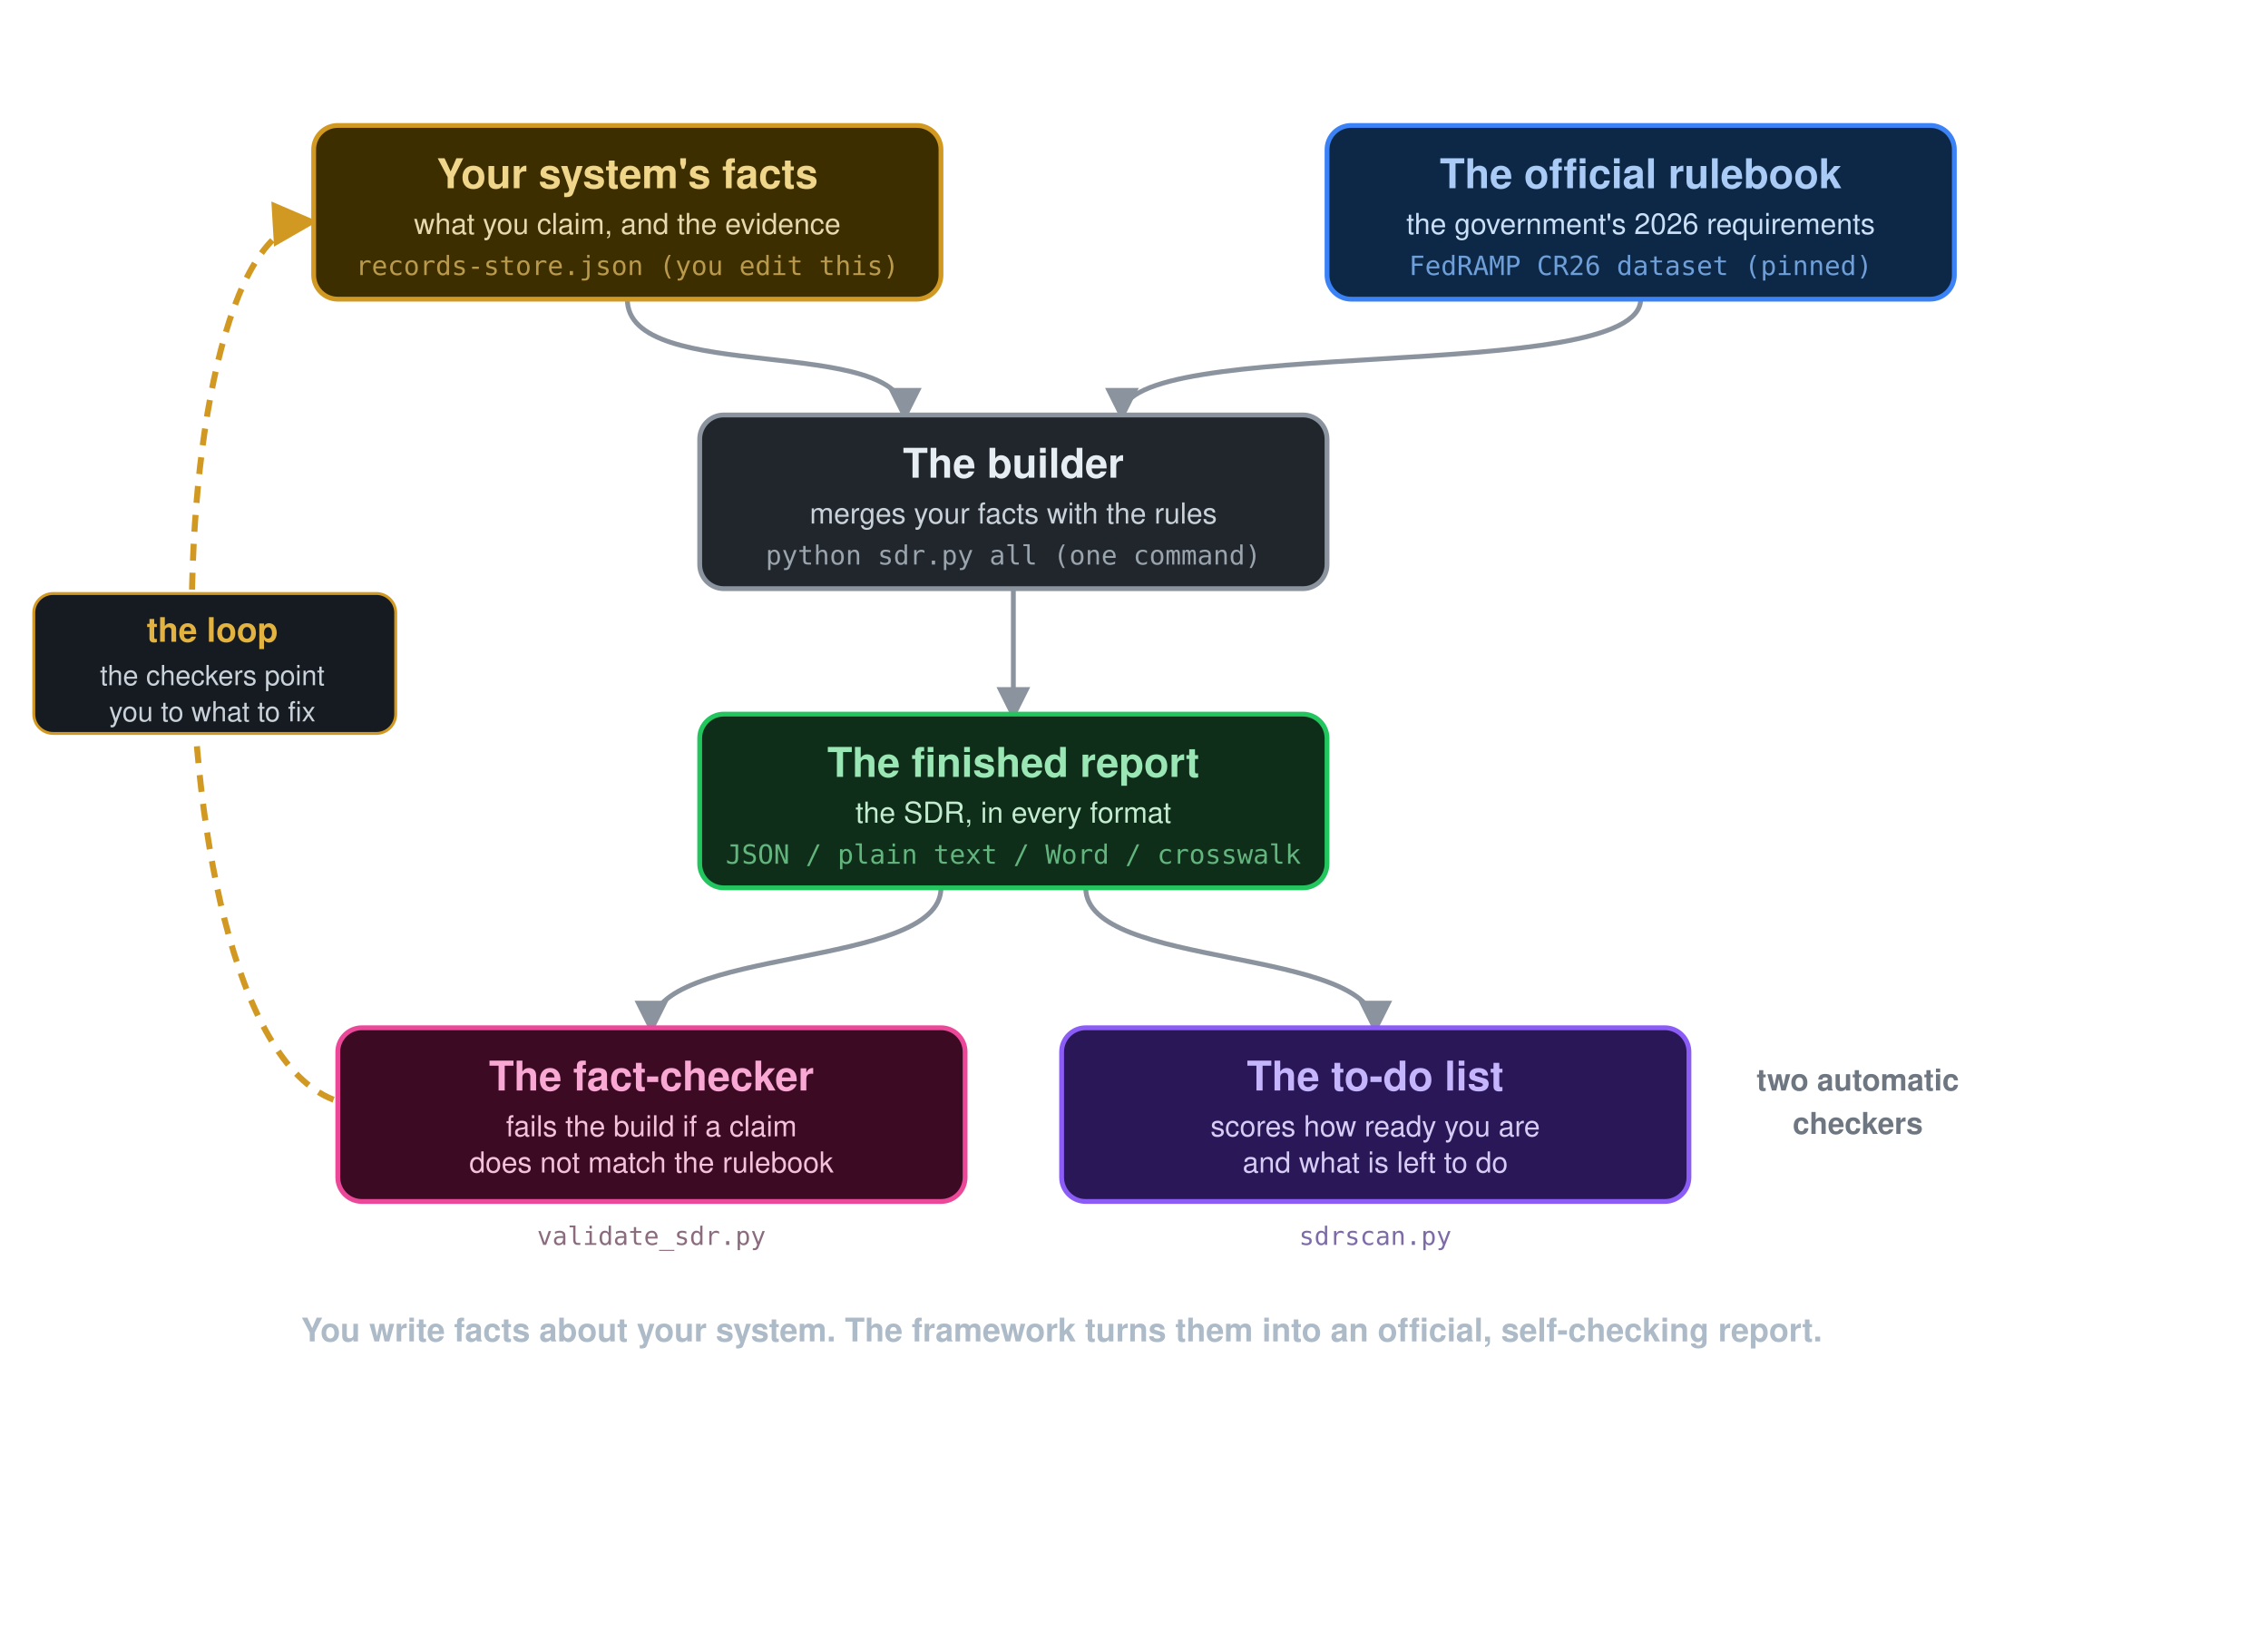
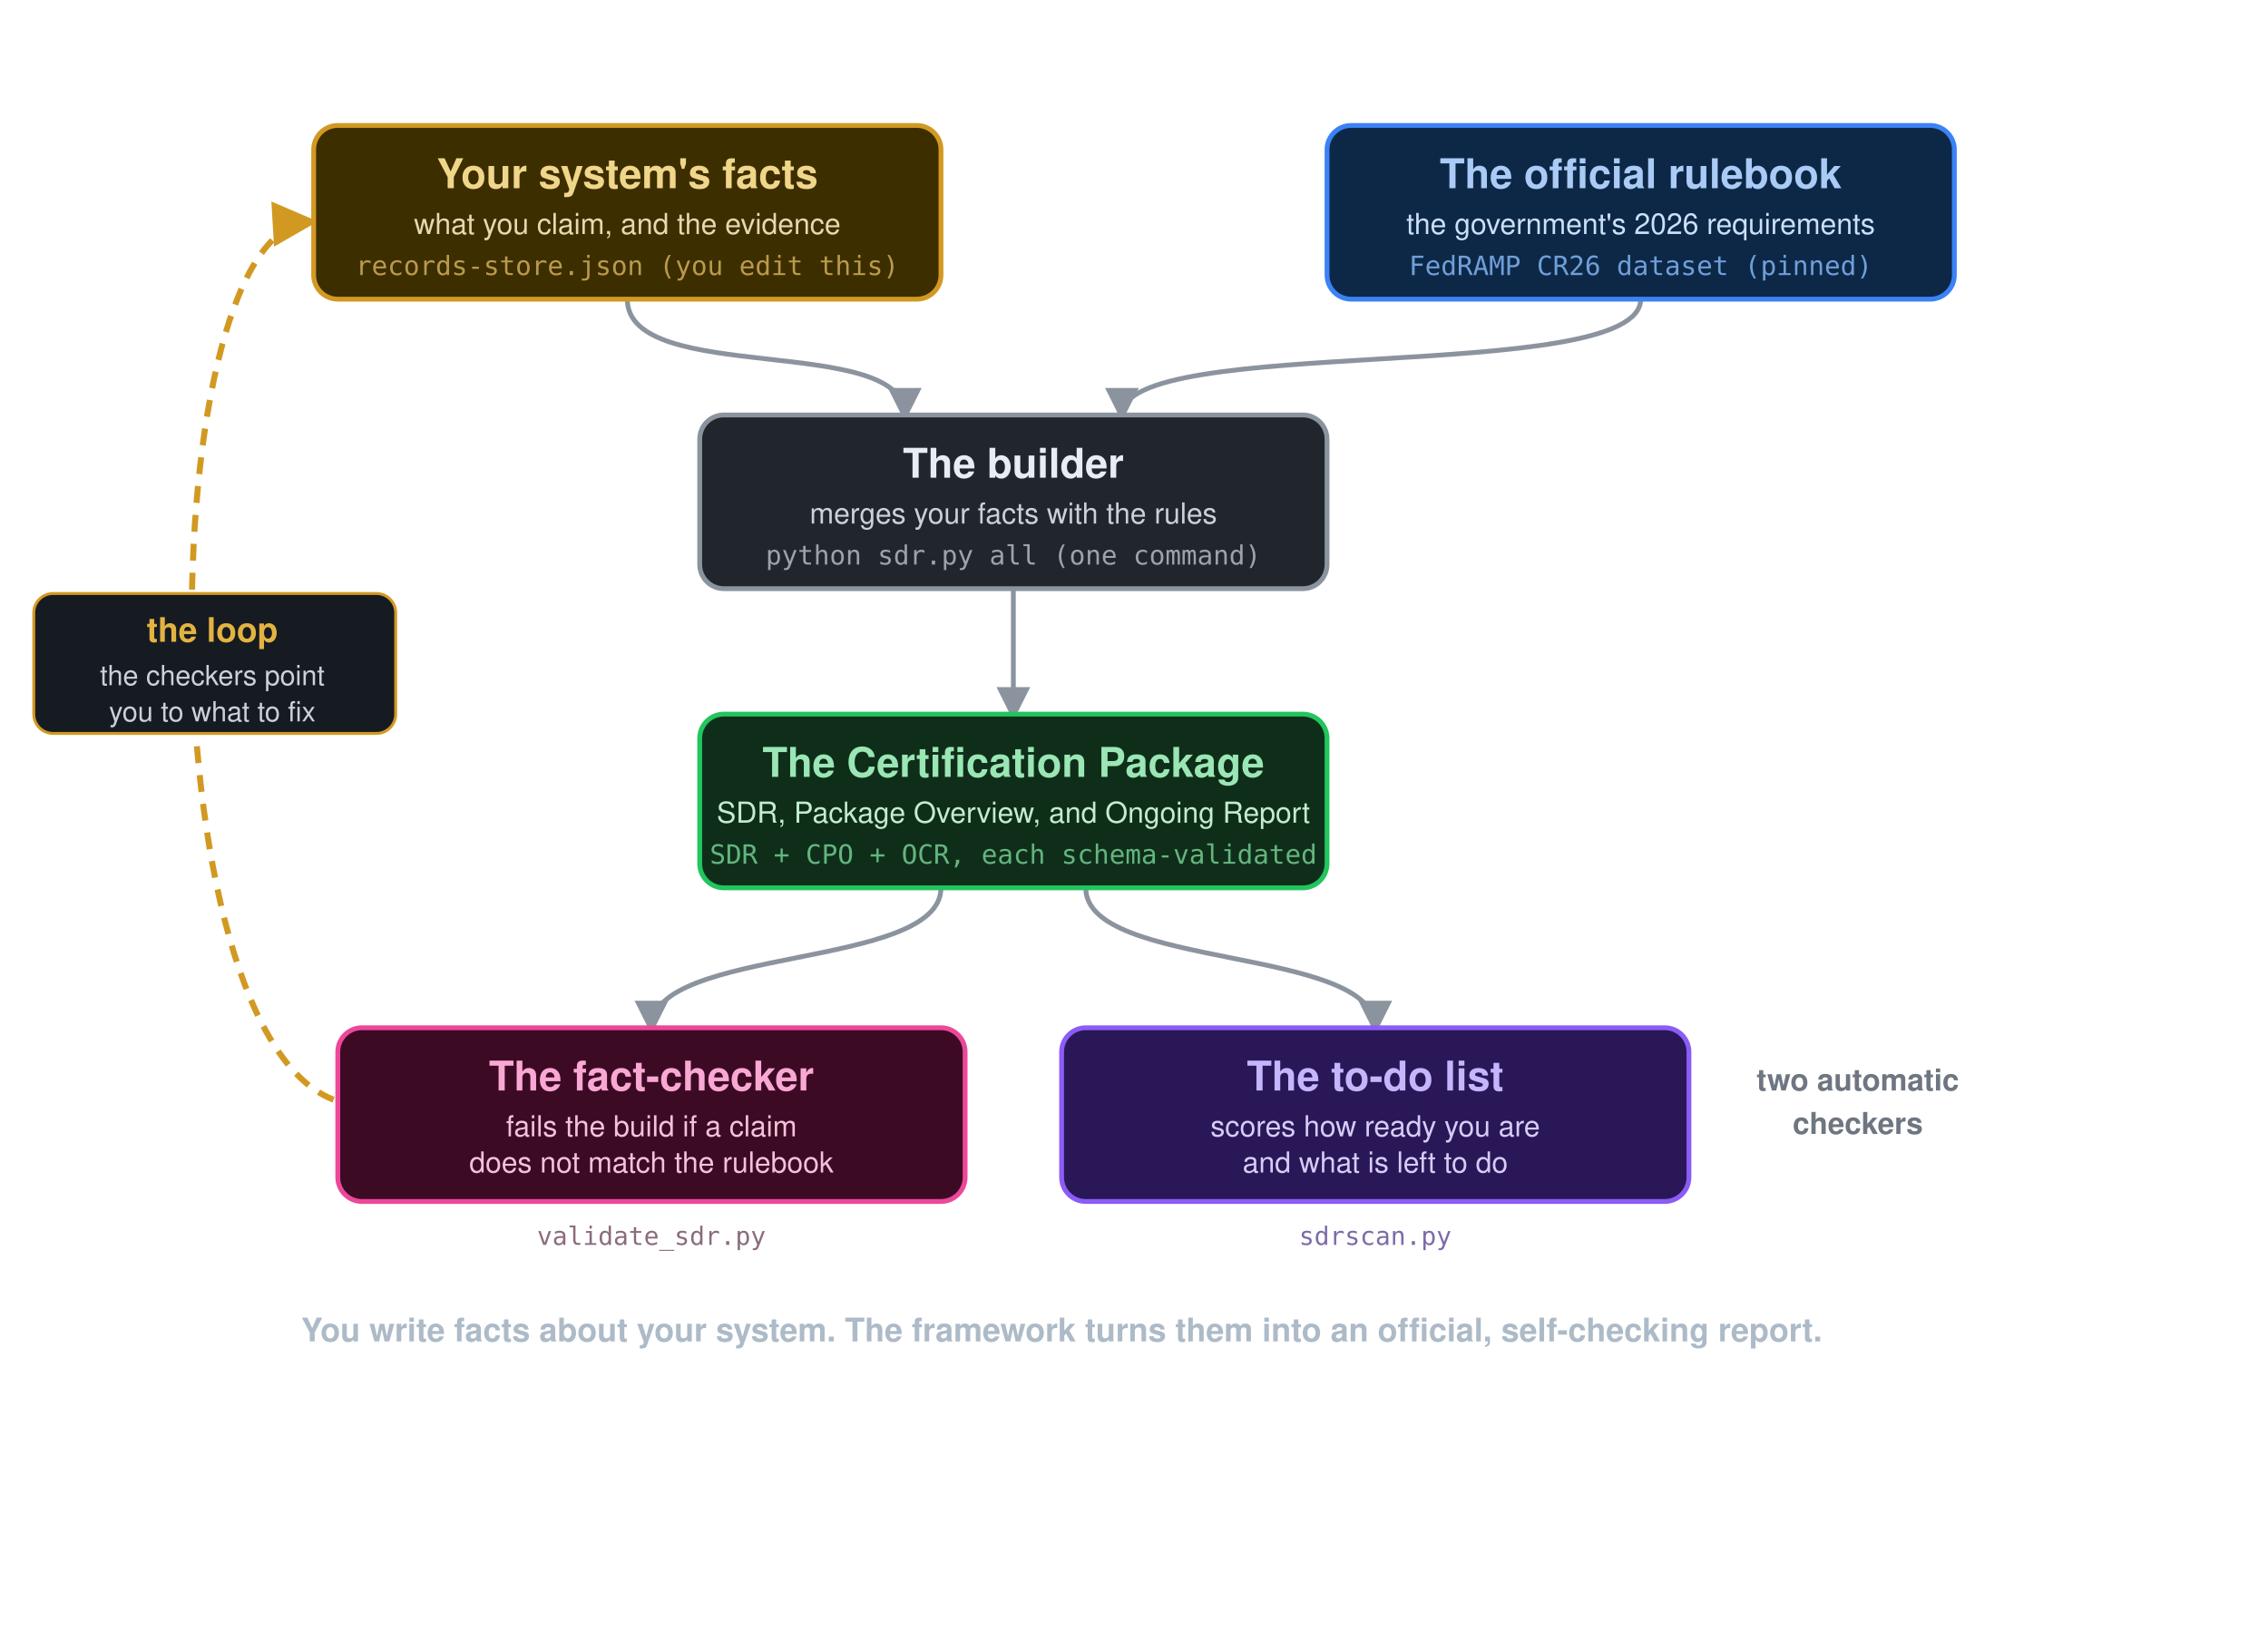
<svg xmlns="http://www.w3.org/2000/svg" viewBox="0 0 940 680" font-family="-apple-system,BlinkMacSystemFont,'Segoe UI',Helvetica,Arial,sans-serif">
  <defs>
    <marker id="arrow" viewBox="0 0 10 10" refX="8" refY="5" markerWidth="7" markerHeight="7" orient="auto-start-reverse">
      <path d="M0,0 L10,5 L0,10 z" fill="#8b949e" />
    </marker>
    <marker id="arrowLoop" viewBox="0 0 10 10" refX="8" refY="5" markerWidth="7.5" markerHeight="7.5" orient="auto-start-reverse">
      <path d="M0,0 L10,5 L0,10 z" fill="#d29922" />
    </marker>
  </defs>
  <g stroke="#8b949e" stroke-width="2" fill="none">
    <path d="M260,124 C260,160 375,138 375,172" marker-end="url(#arrow)" />
    <path d="M680,124 C680,160 465,138 465,172" marker-end="url(#arrow)" />
    <path d="M420,244 L420,296" marker-end="url(#arrow)" />
    <path d="M390,368 C390,402 270,392 270,426" marker-end="url(#arrow)" />
    <path d="M450,368 C450,402 570,392 570,426" marker-end="url(#arrow)" />
  </g>
  <path d="M150,458 C60,458 60,96 128,92" fill="none" stroke="#d29922" stroke-width="2.5" stroke-dasharray="7 5" marker-end="url(#arrowLoop)" />
  <path d="M150,458 L176,458" fill="none" stroke="#d29922" stroke-width="2.5" stroke-dasharray="7 5" />
  <g transform="translate(72,272)">
    <rect x="-58" y="-26" width="150" height="58" rx="8" fill="#161b22" stroke="#d29922" stroke-width="1.2" />
    <text x="16" y="-6" fill="#e3b341" font-size="14" text-anchor="middle" font-weight="700">the loop</text>
    <text x="16" y="12" fill="#c9d1d9" font-size="11.5" text-anchor="middle">the checkers point</text>
    <text x="16" y="27" fill="#c9d1d9" font-size="11.5" text-anchor="middle">you to what to fix</text>
  </g>
  <g>
    <rect x="130" y="52" width="260" height="72" rx="10" fill="#3d2e00" stroke="#d29922" stroke-width="2" />
    <text x="260" y="78" fill="#f0d68a" font-size="17" text-anchor="middle" font-weight="700">Your system's facts</text>
    <text x="260" y="97" fill="#e6d9b0" font-size="12" text-anchor="middle">what you claim, and the evidence</text>
    <text x="260" y="114" fill="#b99a4d" font-size="11" text-anchor="middle" font-family="ui-monospace,'SF Mono',Menlo,Consolas,monospace">records-store.json  (you edit this)</text>
  </g>
  <g>
    <rect x="550" y="52" width="260" height="72" rx="10" fill="#0d2847" stroke="#3b82f6" stroke-width="2" />
    <text x="680" y="78" fill="#a9cbf5" font-size="17" text-anchor="middle" font-weight="700">The official rulebook</text>
    <text x="680" y="97" fill="#cbe0f7" font-size="12" text-anchor="middle">the government's 2026 requirements</text>
    <text x="680" y="114" fill="#6f9fd8" font-size="11" text-anchor="middle" font-family="ui-monospace,'SF Mono',Menlo,Consolas,monospace">FedRAMP CR26 dataset  (pinned)</text>
  </g>
  <g>
    <rect x="290" y="172" width="260" height="72" rx="10" fill="#21262d" stroke="#8b949e" stroke-width="2" />
    <text x="420" y="198" fill="#e6edf3" font-size="17" text-anchor="middle" font-weight="700">The builder</text>
    <text x="420" y="217" fill="#c9d1d9" font-size="12" text-anchor="middle">merges your facts with the rules</text>
    <text x="420" y="234" fill="#9aa4ad" font-size="11" text-anchor="middle" font-family="ui-monospace,'SF Mono',Menlo,Consolas,monospace">python sdr.py all  (one command)</text>
  </g>
  <g>
    <rect x="290" y="296" width="260" height="72" rx="10" fill="#0f2e1a" stroke="#22c55e" stroke-width="2" />
-     <text x="420" y="322" fill="#9ae6b4" font-size="17" text-anchor="middle" font-weight="700">The finished report</text>
-     <text x="420" y="341" fill="#c3ecd0" font-size="12" text-anchor="middle">the SDR, in every format</text>
-     <text x="420" y="358" fill="#63b57e" font-size="11" text-anchor="middle" font-family="ui-monospace,'SF Mono',Menlo,Consolas,monospace">JSON / plain text / Word / crosswalk</text>
+     <text x="420" y="322" fill="#9ae6b4" font-size="17" text-anchor="middle" font-weight="700">The Certification Package</text>
+     <text x="420" y="341" fill="#c3ecd0" font-size="12" text-anchor="middle">SDR, Package Overview, and Ongoing Report</text>
+     <text x="420" y="358" fill="#63b57e" font-size="11" text-anchor="middle" font-family="ui-monospace,'SF Mono',Menlo,Consolas,monospace">SDR + CPO + OCR, each schema-validated</text>
  </g>
  <text x="770" y="452" fill="#6e7681" font-size="12.5" text-anchor="middle" font-weight="600">two automatic</text>
  <text x="770" y="470" fill="#6e7681" font-size="12.5" text-anchor="middle" font-weight="600">checkers</text>
  <g>
    <rect x="140" y="426" width="260" height="72" rx="10" fill="#3d0a24" stroke="#ec4899" stroke-width="2" />
    <text x="270" y="452" fill="#f9a8d4" font-size="17" text-anchor="middle" font-weight="700">The fact-checker</text>
    <text x="270" y="471" fill="#f3c2da" font-size="12" text-anchor="middle">fails the build if a claim</text>
    <text x="270" y="486" fill="#f3c2da" font-size="12" text-anchor="middle">does not match the rulebook</text>
  </g>
  <g>
    <rect x="440" y="426" width="260" height="72" rx="10" fill="#2a1758" stroke="#8b5cf6" stroke-width="2" />
    <text x="570" y="452" fill="#c4b5fd" font-size="17" text-anchor="middle" font-weight="700">The to-do list</text>
    <text x="570" y="471" fill="#d6ccf5" font-size="12" text-anchor="middle">scores how ready you are</text>
    <text x="570" y="486" fill="#d6ccf5" font-size="12" text-anchor="middle">and what is left to do</text>
  </g>
  <text x="270" y="516" fill="#8b6b7e" font-size="10.5" text-anchor="middle" font-family="ui-monospace,'SF Mono',Menlo,Consolas,monospace">validate_sdr.py</text>
  <text x="570" y="516" fill="#7d6ba8" font-size="10.5" text-anchor="middle" font-family="ui-monospace,'SF Mono',Menlo,Consolas,monospace">sdrscan.py</text>
  <text x="440" y="556" fill="#adbac7" font-size="13.5" text-anchor="middle" font-weight="600">You write facts about your system. The framework turns them into an official, self-checking report.</text>
</svg>
